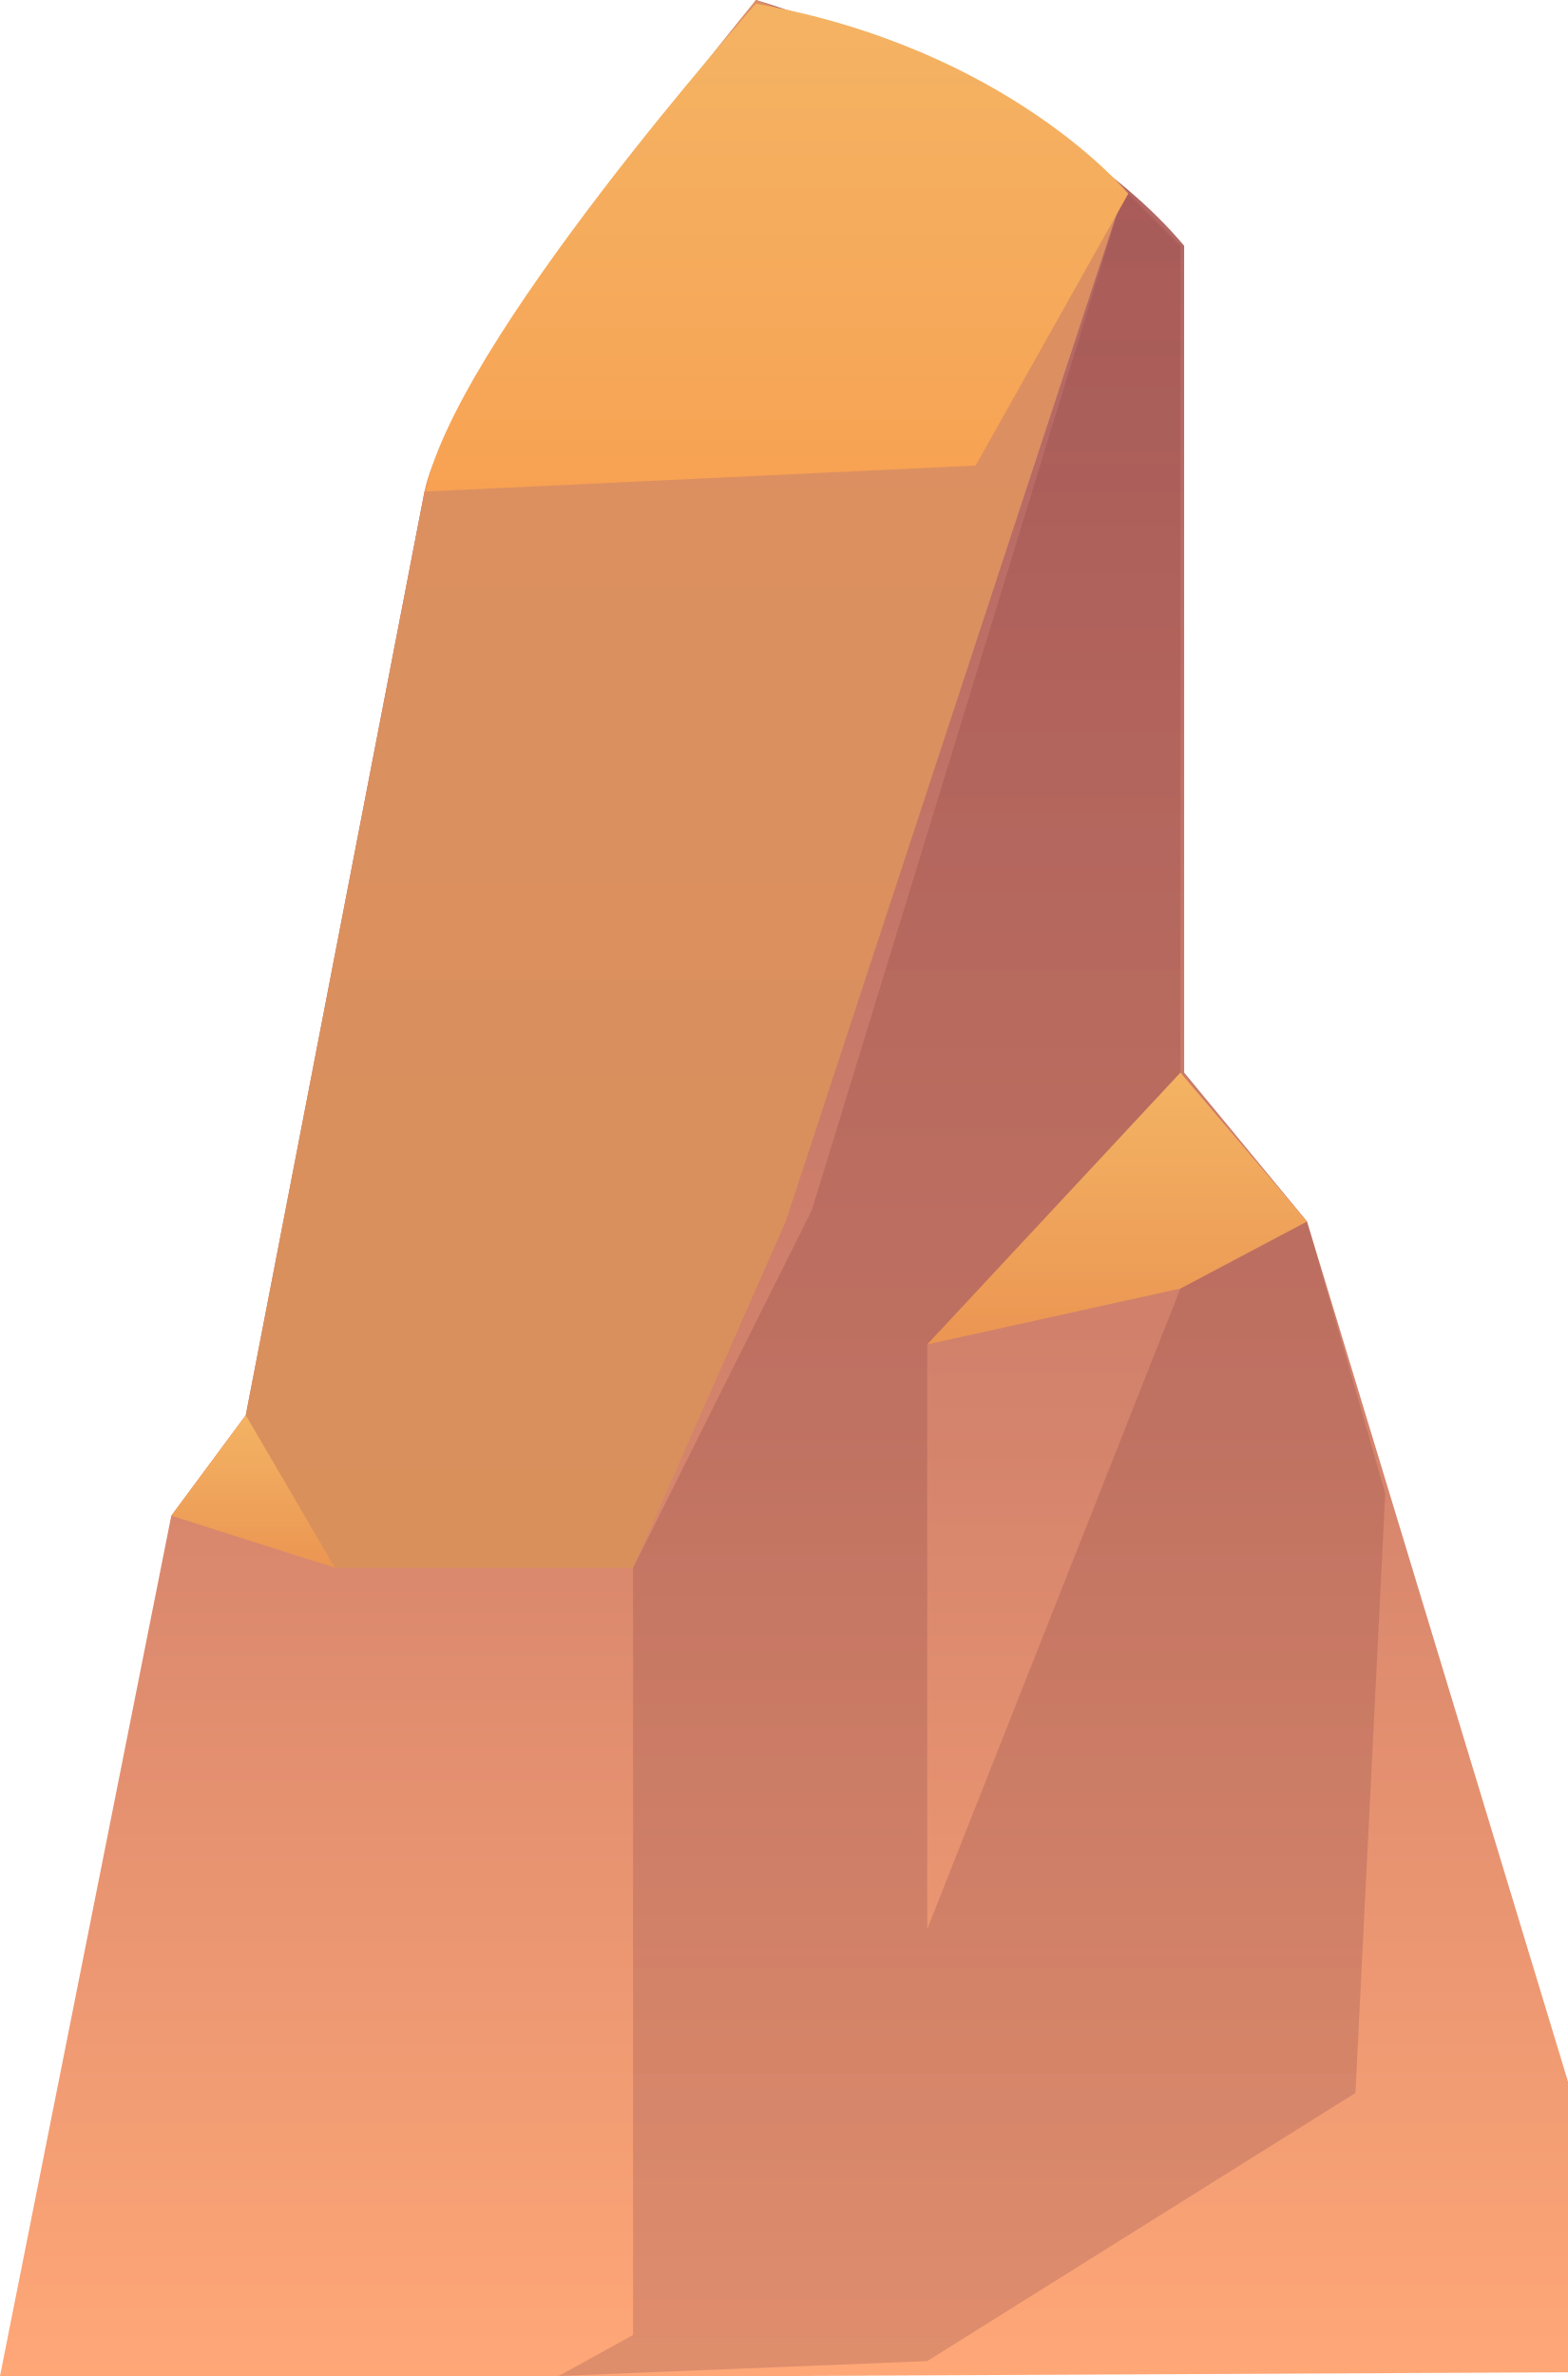
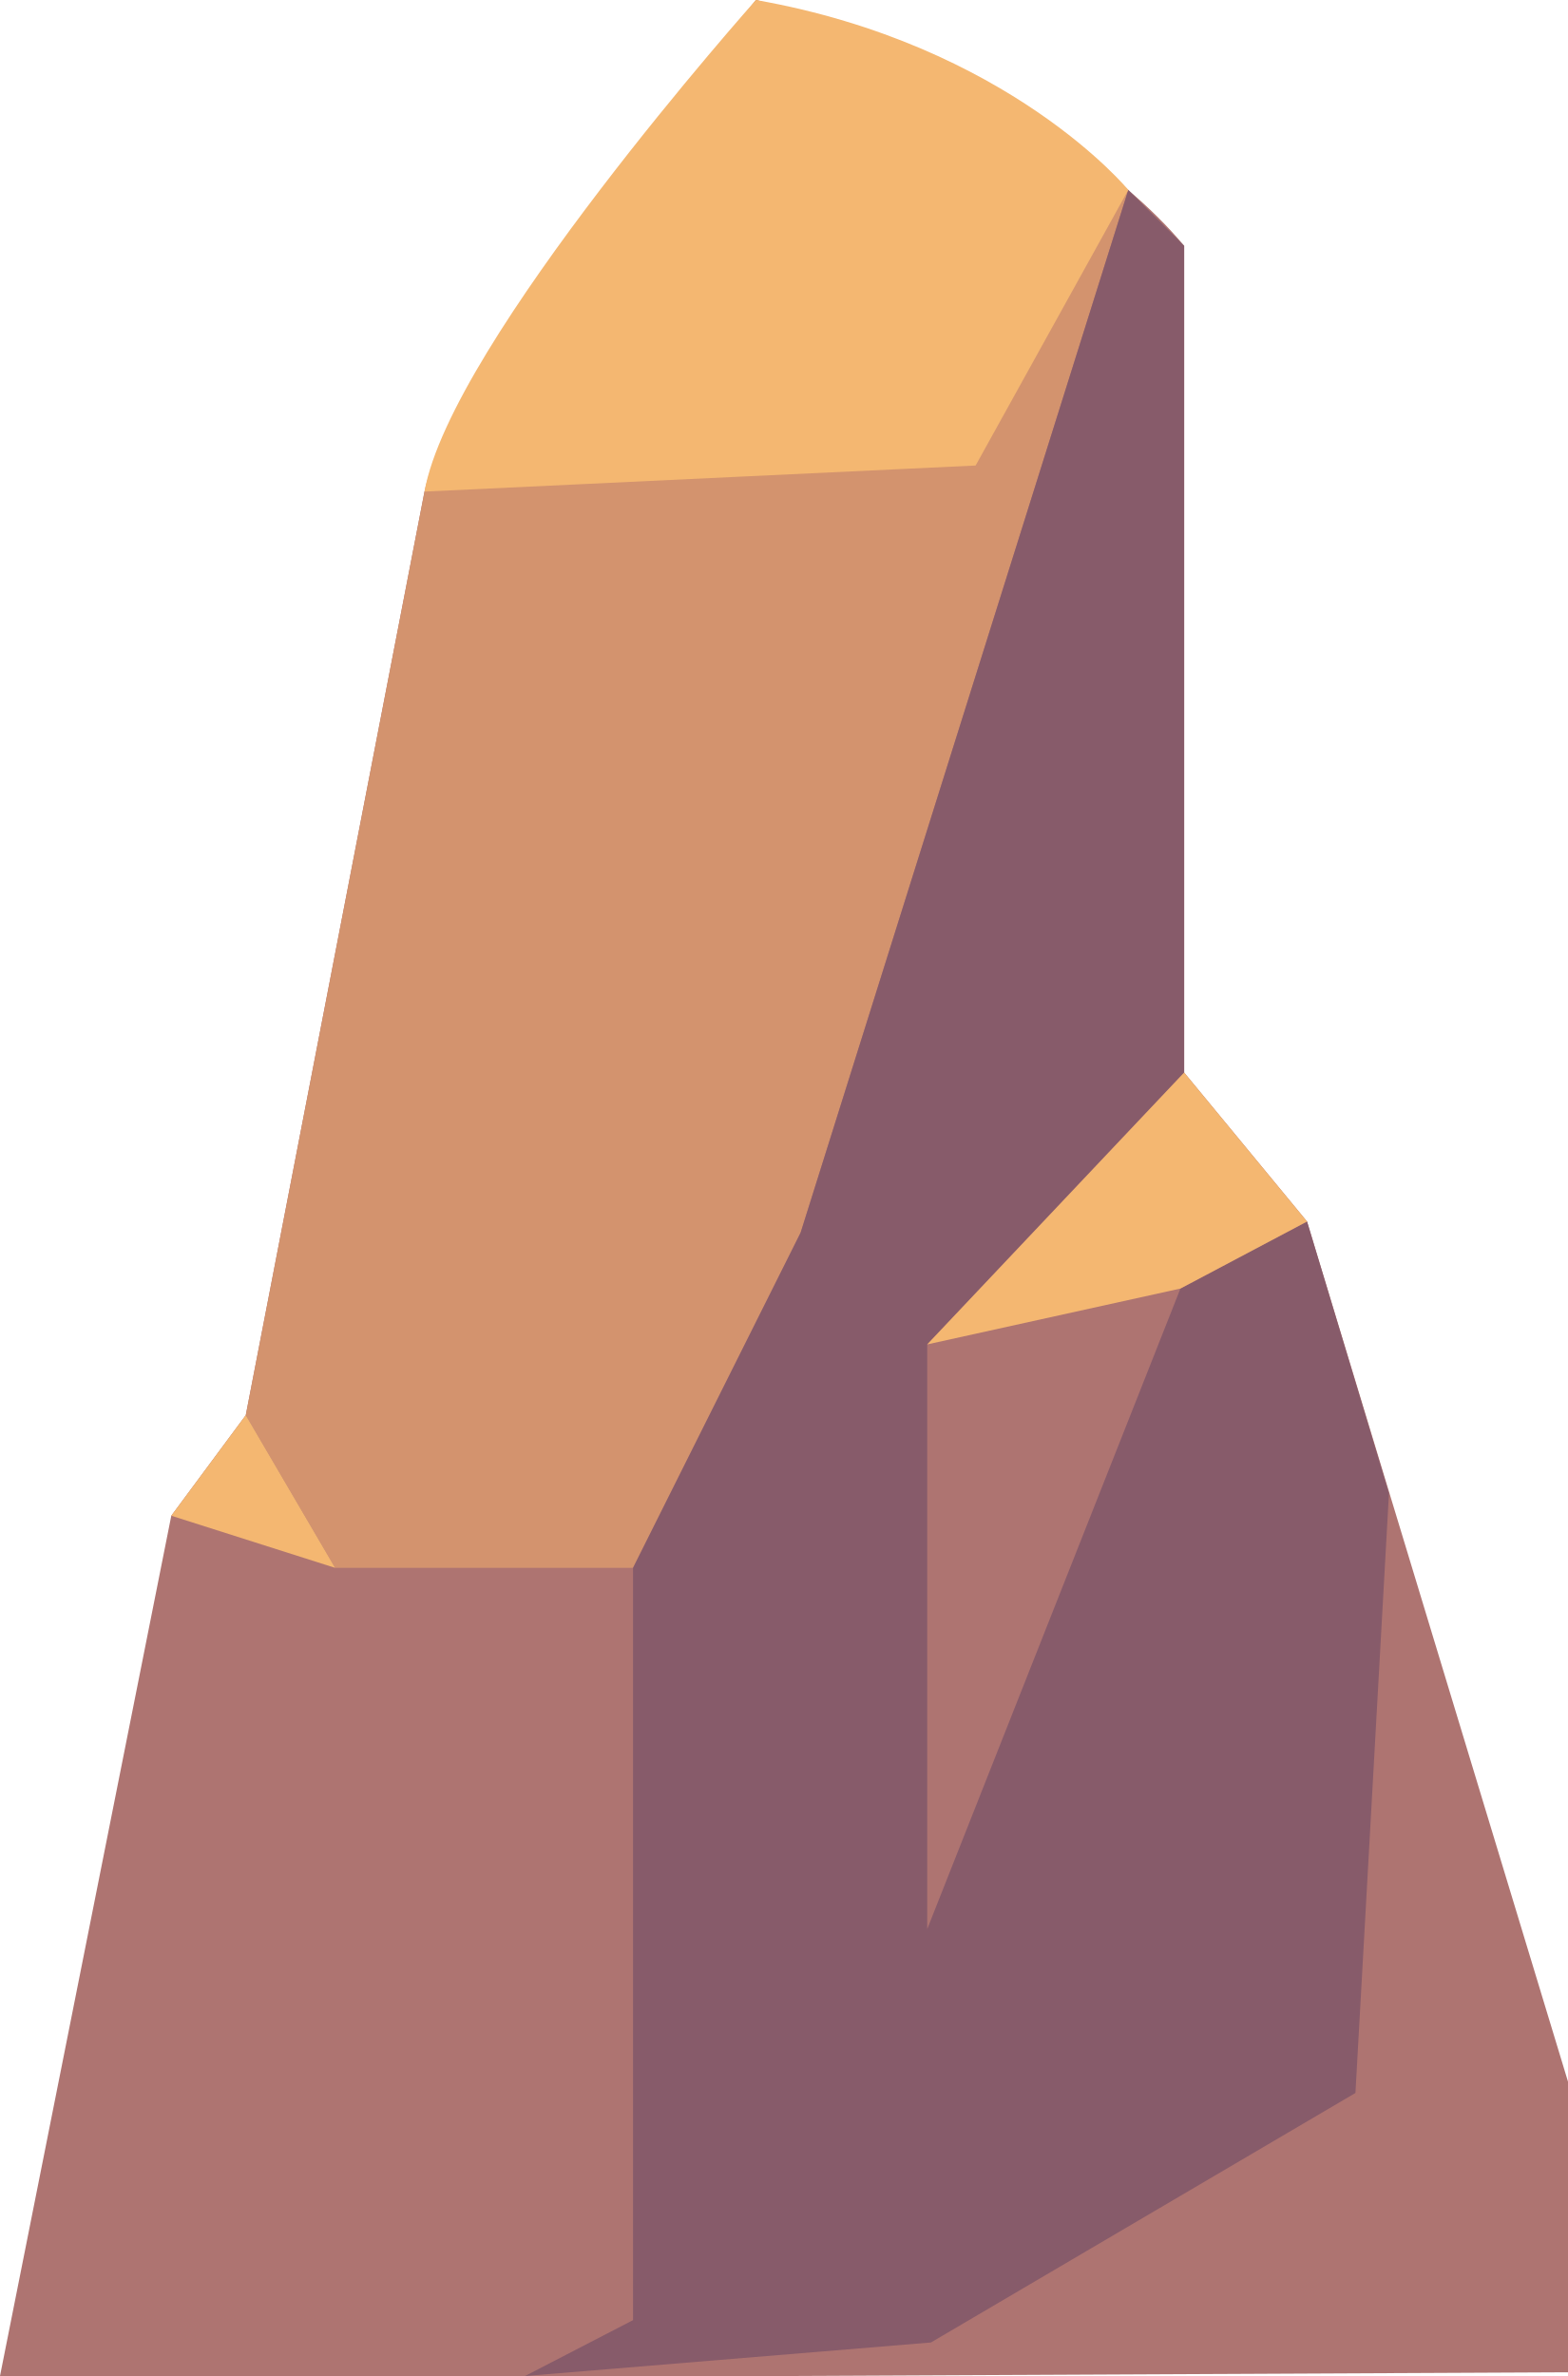
- <svg xmlns="http://www.w3.org/2000/svg" xmlns:xlink="http://www.w3.org/1999/xlink" version="1.1" viewBox="0 0 42.1 63.8">
+ <svg xmlns="http://www.w3.org/2000/svg" version="1.1" viewBox="0 0 42.1 63.8">
  <defs>
    <style>
-       .rock-shade {
-         fill: url(#rock06-shade-gradient);
-         mix-blend-mode: multiply;
-         opacity: .5;
+       .cls-1 {
+         fill: #ae7471;
      }
-       .rock-back {
-         fill: url(#rock06-back-gradient);
+ 
+       .cls-2 {
+         fill: #875b6a;
+         isolation: isolate;
      }
-       .rock-top {
-         fill: url(#rock06-top-gradient);
+ 
+       .cls-3 {
+         fill: #d3936e;
      }
-       .rock-top2 {
-         fill: url(#rock06-top2-gradient);
-       }
-       .rock-side {
-         fill: url(#rock-side-gradient);
-       }
-       .rock-edge {
-         fill: url(#rock06-edge-gradient);
+ 
+       .cls-4 {
+         fill: #f4b771;
      }
    </style>
-     <linearGradient id="rock06-back-gradient" x1="21.1" y1="63.8" x2="21.1" y2="0" gradientUnits="userSpaceOnUse">
-       <stop offset="0" stop-color="#ffa777" />
-       <stop offset=".4" stop-color="#d4836c" />
-       <stop offset=".8" stop-color="#b86b65" />
-       <stop offset="1" stop-color="#ae6363" />
-     </linearGradient>
-     <linearGradient id="rock-side-gradient" x1="18.4" y1="42.1" x2="18.4" y2="0" gradientUnits="userSpaceOnUse">
-       <stop offset="0" stop-color="#d9905b" />
-       <stop offset="1" stop-color="#dd9063" />
-     </linearGradient>
-     <linearGradient id="rock06-top-gradient" x1="30" y1="36.1" x2="30" y2="28.8" gradientUnits="userSpaceOnUse">
-       <stop offset="0" stop-color="#eb9552" />
-       <stop offset=".6" stop-color="#f0a85d" />
-       <stop offset="1" stop-color="#f4b363" />
-     </linearGradient>
-     <linearGradient id="rock06-edge-gradient" x1="6.8" y1="42.1" x2="6.8" y2="38" xlink:href="#rock06-top-gradient" />
-     <linearGradient id="rock06-shade-gradient" x1="26.1" y1="63.8" x2="26.1" y2="5.1" gradientUnits="userSpaceOnUse">
-       <stop offset="0" stop-color="#c0b3d4" />
-       <stop offset=".5" stop-color="#d1becd" />
-       <stop offset="1" stop-color="#e3cac7" />
-     </linearGradient>
-     <linearGradient id="rock06-top2-gradient" x1="20.8" y1="13.2" x2="20.8" y2="0" gradientUnits="userSpaceOnUse">
-       <stop offset="0" stop-color="#f8a152" />
-       <stop offset=".3" stop-color="#f6a859" />
-       <stop offset="1" stop-color="#f4b363" />
-     </linearGradient>
  </defs>
-   <path class="rock-back" d="M0,63.8l4.6-23.1,2-2.7,4.8-24.8L20.3,0s7.9,2.3,11.5,6.6v22.2l3.3,4,7.1,23.4v7.5l-42.1.2Z" />
-   <path class="rock-side" d="M11.4,13.2l-4.8,24.8,2.4,4.1h8l4.1-9.3L30.2,5.1S24.3,1.4,20.3,0c0,0-8.3,10.1-8.9,13.2Z" />
-   <polygon class="rock-top" points="31.7 28.8 24.9 36.1 31.7 34.6 35.1 32.8 31.7 28.8" />
-   <polygon class="rock-edge" points="4.6 40.7 9 42.1 6.6 38 4.6 40.7" />
-   <polygon class="rock-shade" points="17 42.1 17 62.7 15 63.8 24.9 63.4 36.4 56.2 37.2 40.1 35.1 32.8 31.7 34.6 24.9 51.8 24.9 36.1 31.7 28.8 31.7 6.6 30.2 5.1 21.8 32.5 17 42.1" />
-   <path class="rock-top2" d="M11.4,13.2l14.8-.7,4.1-7.3s-3.2-3.9-10-5.1c0,0-8.2,9.2-8.9,13.2Z" />
+   <g>
+     <g id="Calque_1">
+       <path id="back" class="cls-1" d="M0,63.8l4.6-23.1,2-2.7,4.8-24.8L20.3,0s7.9,2.3,11.5,6.6v22.2l3.3,4,7.1,23.4v7.5L0,63.9h0Z" />
+       <path id="angle" class="cls-3" d="M11.4,13.2l-4.8,24.8,2.4,4.1h8l4.5-9L30.3,5.1s-3.9-3.5-10-5.1c0,0-8.3,10.1-8.9,13.2Z" />
+       <polygon id="shadow" class="cls-2" points="17 42.1 17 62.3 14.1 63.8 25 62.9 36.4 56.2 37.3 40.1 35.1 32.8 31.7 34.6 24.9 51.8 24.9 36.1 31.8 28.8 31.8 6.6 30.3 5.1 21.5 33.1 17 42.1" />
+       <path id="top" class="cls-4" d="M31.8,28.8l-6.9,7.3,6.8-1.5,3.4-1.8-3.3-4ZM4.6,40.7l4.4,1.4-2.4-4.1-2,2.7ZM26.2,12.5l4.1-7.4s-3.2-3.9-10-5.1c0,0-8.2,9.2-8.9,13.2l14.8-.7Z" />
+     </g>
+   </g>
</svg>
